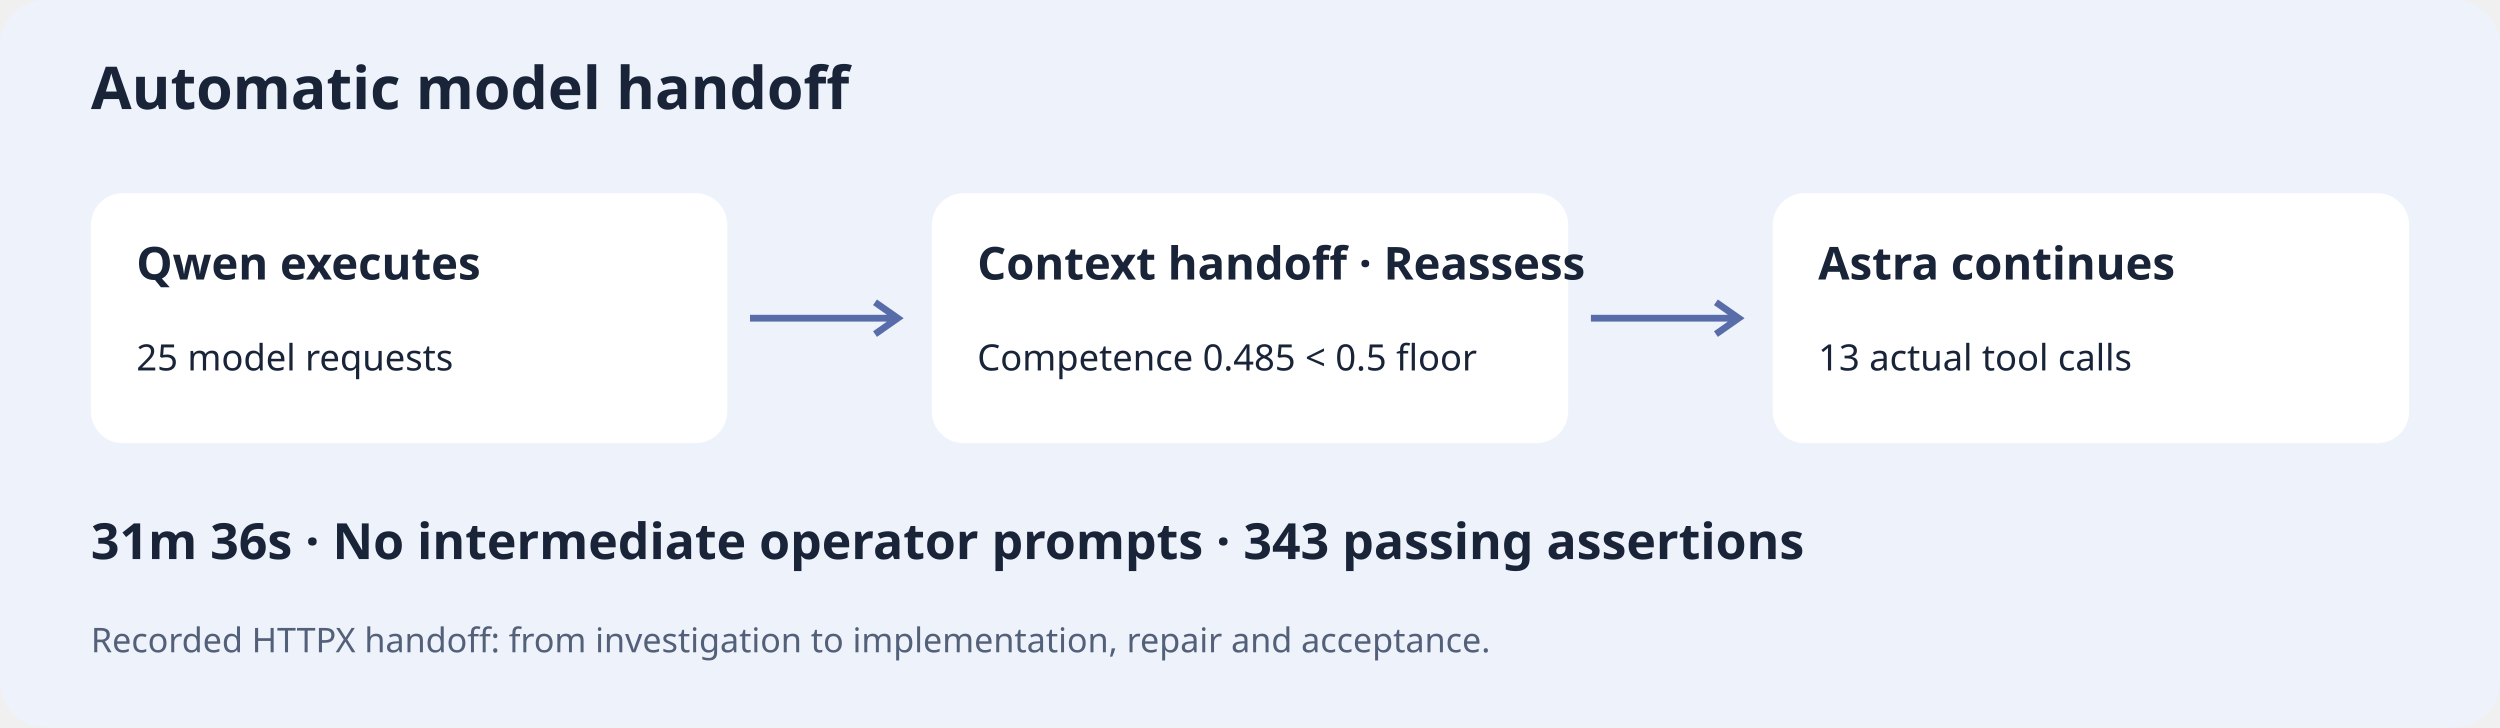
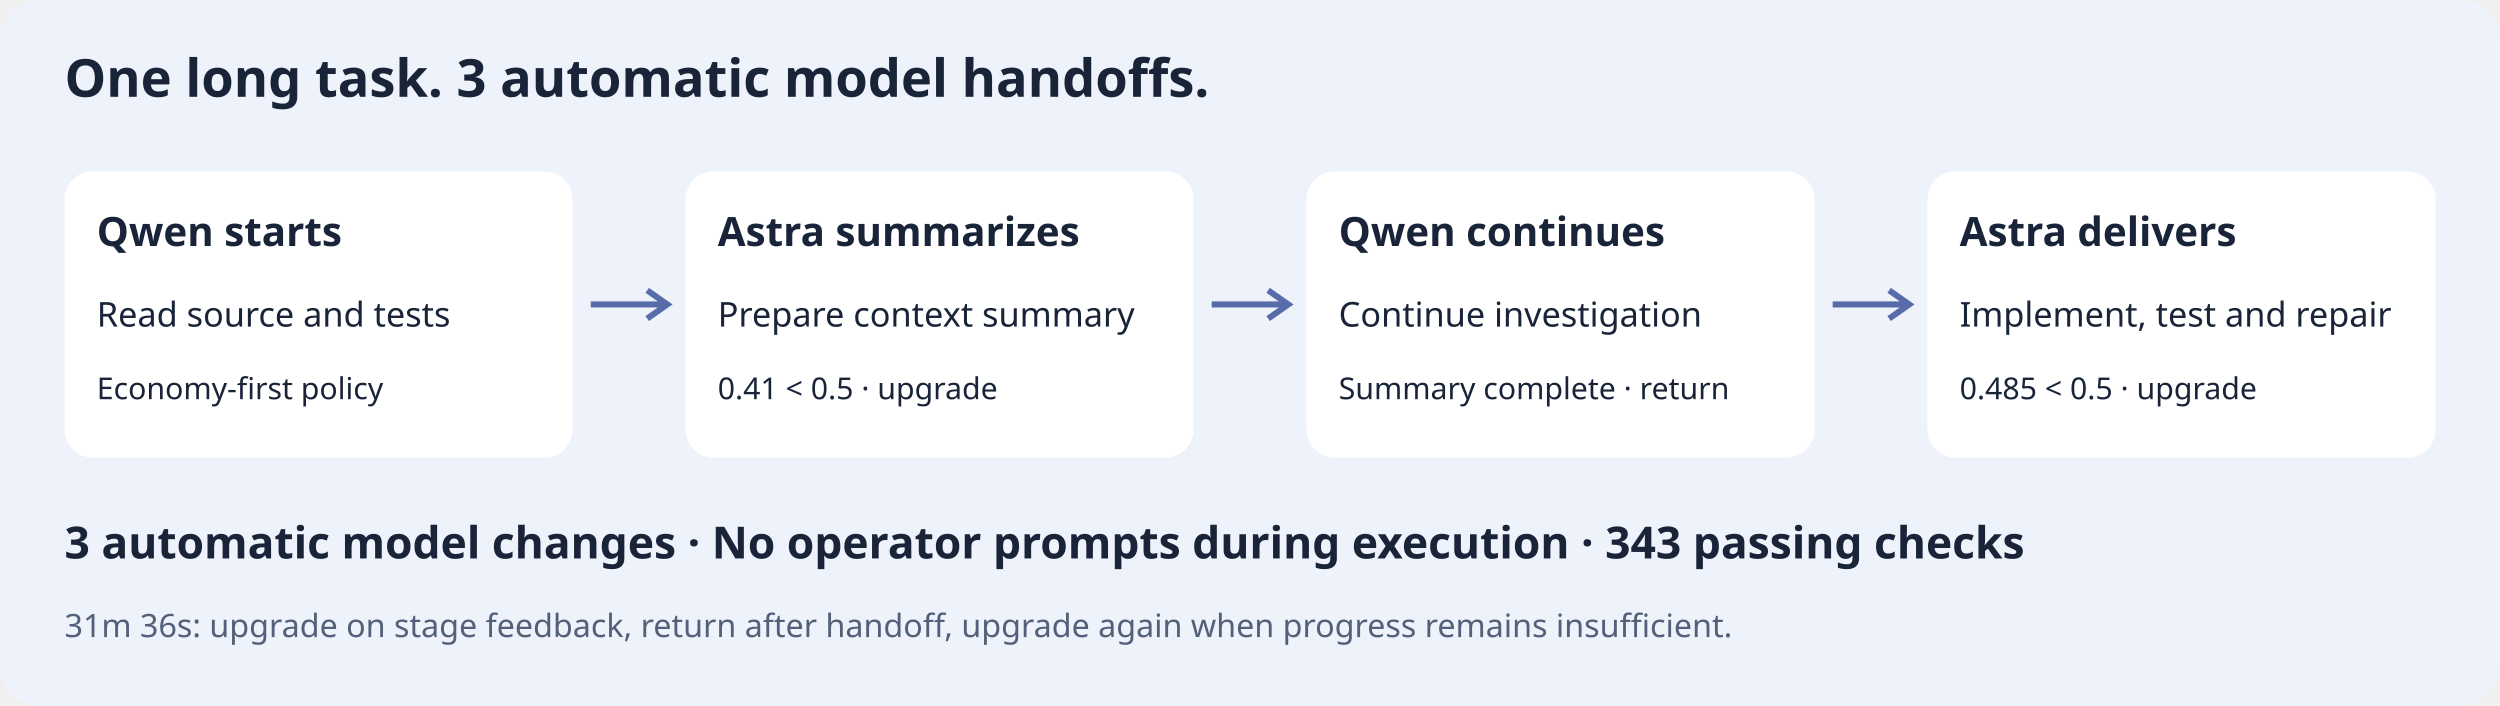
- <svg xmlns="http://www.w3.org/2000/svg" viewBox="0 0 1100 320" role="img">
-   <rect width="1100" height="320" rx="20" fill="#eef2fa" />
+ <svg xmlns="http://www.w3.org/2000/svg" viewBox="0 0 1240 350" role="img">
+   <rect width="1240" height="350" rx="20" fill="#eef2fa" />
  <g font-family="system-ui,sans-serif" fill="#192439">
-     <text x="40" y="48" font-size="26" font-weight="700">Automatic model handoff</text>
-     <rect x="40" y="85" width="280" height="110" rx="14" fill="white" />
-     <text x="60" y="123" font-size="20" font-weight="700">Qwen executes</text>
-     <text x="60" y="163" font-size="16">25 model requests</text>
-     <path d="M 330 140 h 65 m -10 -7 l 10 7 -10 7" fill="none" stroke="#586caa" stroke-width="3" />
-     <rect x="410" y="85" width="280" height="110" rx="14" fill="white" />
-     <text x="430" y="123" font-size="20" font-weight="700">Context handoff · Reassess</text>
-     <text x="430" y="163" font-size="16">Competence 0.485 &lt; 0.5 floor</text>
-     <path d="M 700 140 h 65 m -10 -7 l 10 7 -10 7" fill="none" stroke="#586caa" stroke-width="3" />
-     <rect x="780" y="85" width="280" height="110" rx="14" fill="white" />
-     <text x="800" y="123" font-size="20" font-weight="700">Astra continues</text>
-     <text x="800" y="163" font-size="16">13 actual tool calls</text>
-     <text x="40" y="246" font-size="22" font-weight="700">31m 36s · No intermediate operator prompts · 343 passing assertions</text>
-     <text x="40" y="287" font-size="15" fill="#536079">Recorded HTTPX handoff: from investigation to implementation, repair and acceptance.</text>
+     <text x="32" y="48" font-size="26" font-weight="700">One long task. 3 automatic model handoffs.</text>
+     <rect x="32" y="85" width="252" height="142" rx="14" fill="white" />
+     <text x="48" y="122" font-size="20" font-weight="700">Qwen starts</text>
+     <text x="48" y="162" font-size="17" font-weight="400">Read source and tests</text>
+     <text x="48" y="198" font-size="15" font-weight="400">Economy-first policy</text>
+     <path d="M 293 151 h 38 m -10 -7 l 10 7 -10 7" fill="none" stroke="#586caa" stroke-width="3" />
+     <rect x="340" y="85" width="252" height="142" rx="14" fill="white" />
+     <text x="356" y="122" font-size="20" font-weight="700">Astra summarizes</text>
+     <text x="356" y="162" font-size="17" font-weight="400">Prepare context summary</text>
+     <text x="356" y="198" font-size="15" font-weight="400">0.41 &lt; 0.5 · upgrade</text>
+     <path d="M 601 151 h 38 m -10 -7 l 10 7 -10 7" fill="none" stroke="#586caa" stroke-width="3" />
+     <rect x="648" y="85" width="252" height="142" rx="14" fill="white" />
+     <text x="664" y="122" font-size="20" font-weight="700">Qwen continues</text>
+     <text x="664" y="162" font-size="17" font-weight="400">Continue investigation</text>
+     <text x="664" y="198" font-size="15" font-weight="400">Summary complete · return</text>
+     <path d="M 909 151 h 38 m -10 -7 l 10 7 -10 7" fill="none" stroke="#586caa" stroke-width="3" />
+     <rect x="956" y="85" width="252" height="142" rx="14" fill="white" />
+     <text x="972" y="122" font-size="20" font-weight="700">Astra delivers</text>
+     <text x="972" y="162" font-size="17" font-weight="400">Implement, test and repair</text>
+     <text x="972" y="198" font-size="15" font-weight="400">0.485 &lt; 0.5 · upgrade</text>
+     <text x="32" y="277" font-size="22" font-weight="700">3 automatic model changes · No operator prompts during execution · 343 passing checks</text>
+     <text x="32" y="316" font-size="16" fill="#536079">31m 36s: upgrade on stage feedback, return after handoff, upgrade again when progress remains insufficient.</text>
  </g>
</svg>
